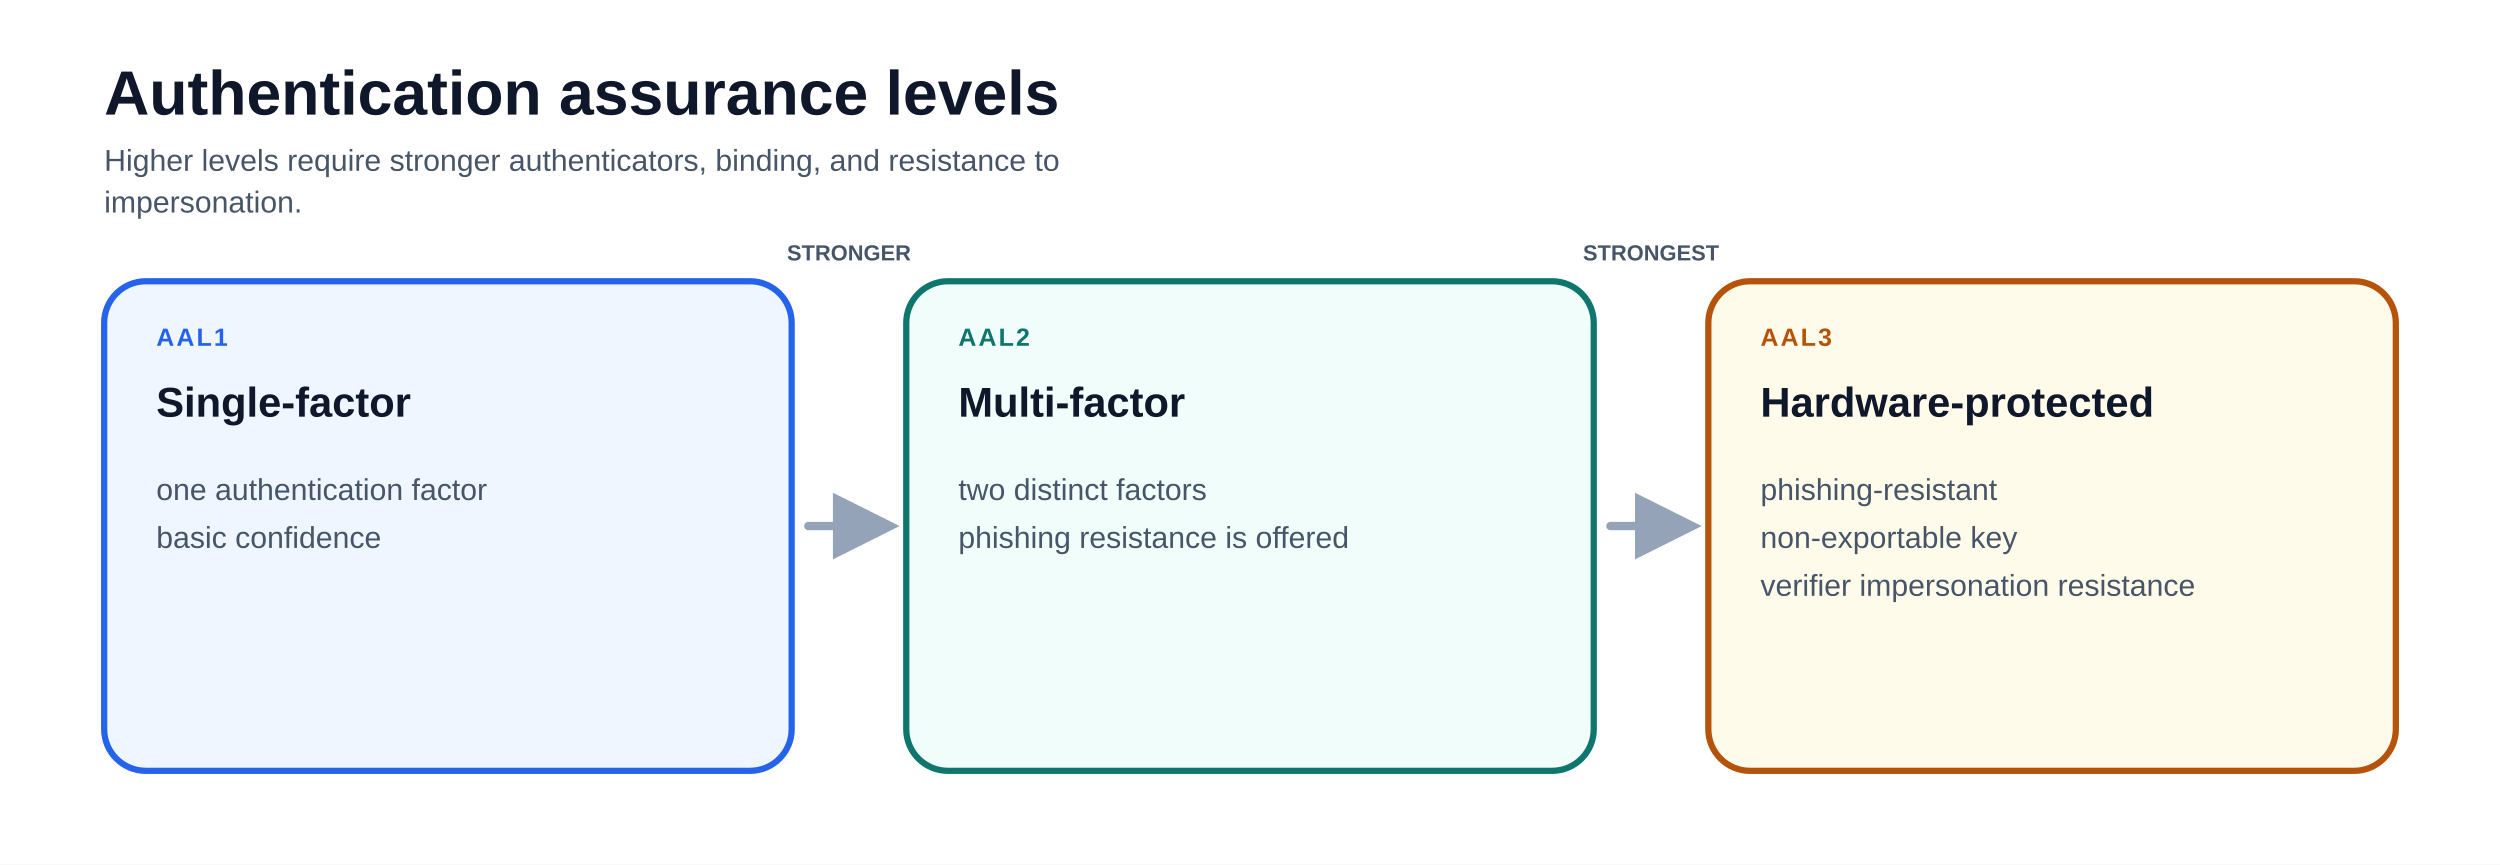
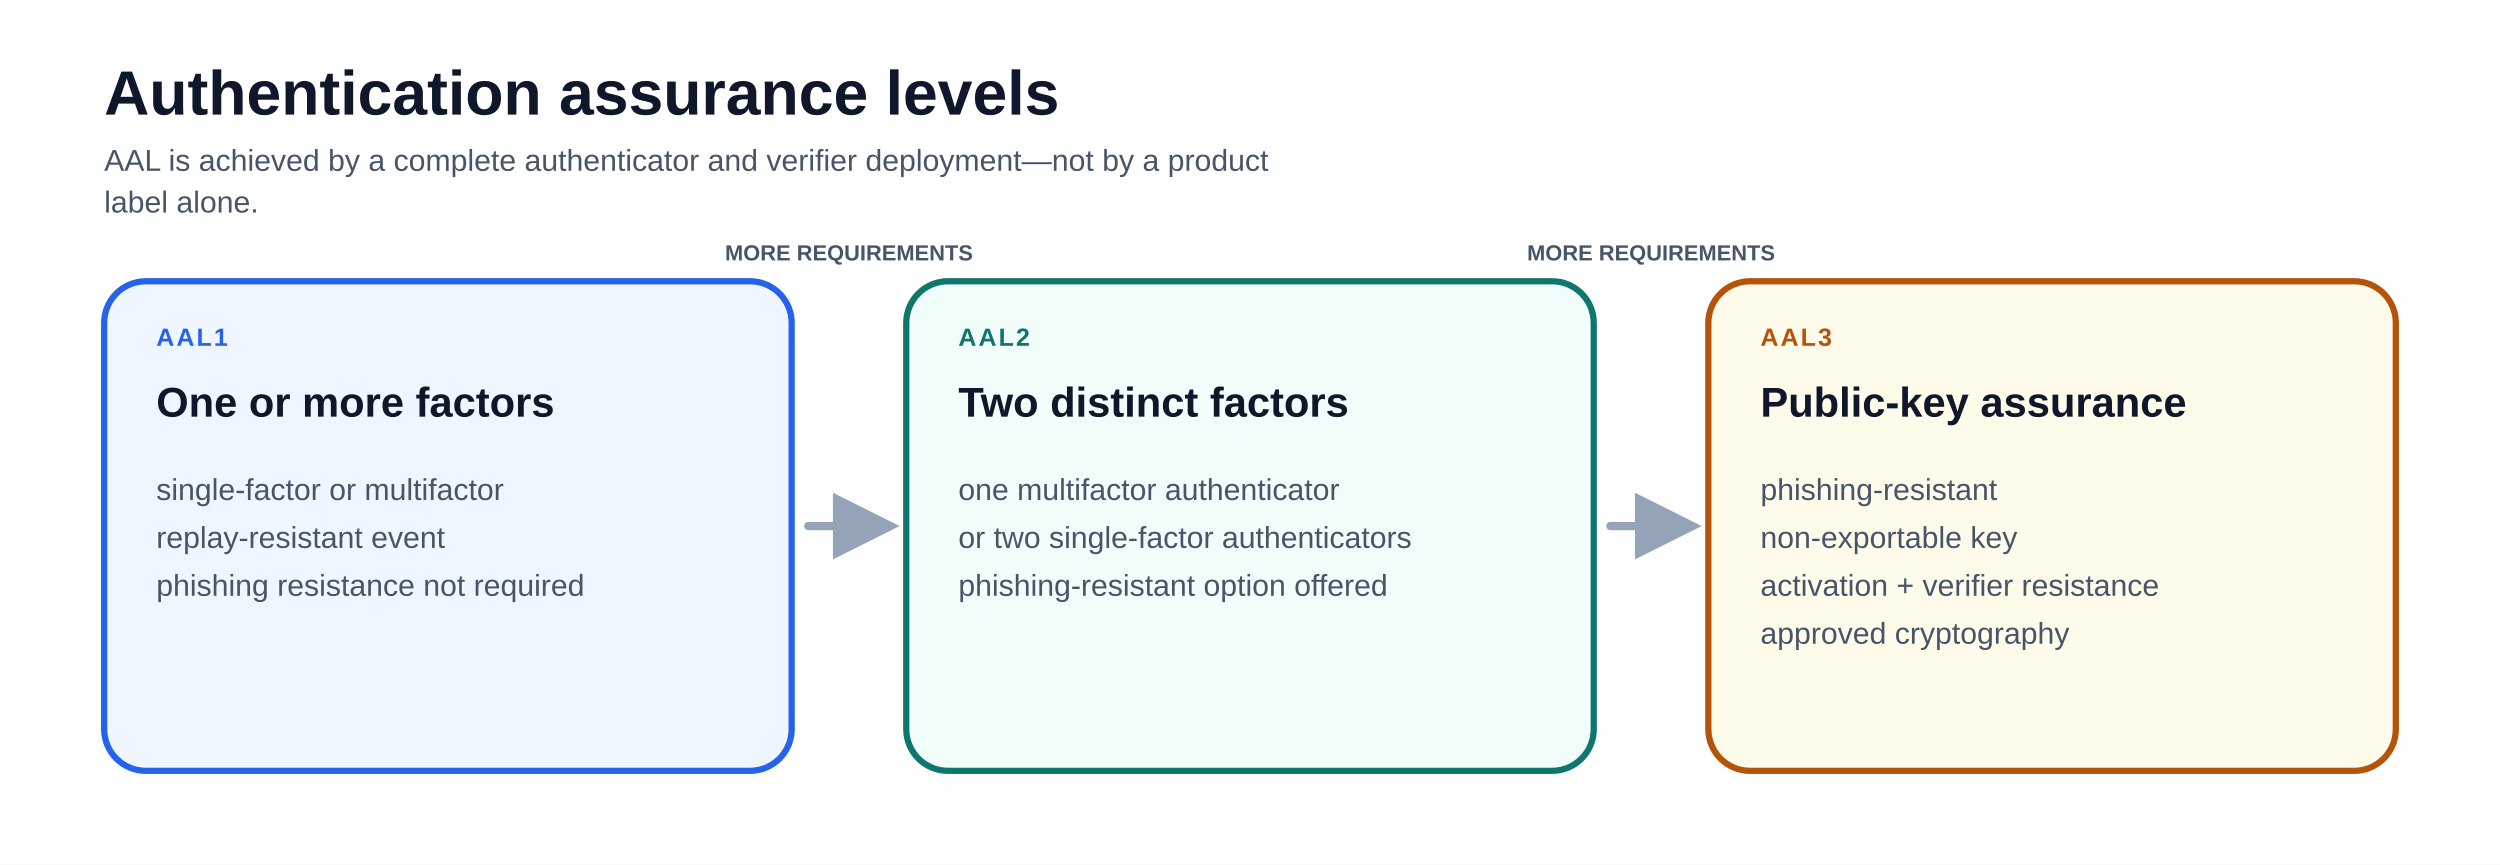
<svg xmlns="http://www.w3.org/2000/svg" viewBox="0 0 1200 415" font-family="-apple-system, BlinkMacSystemFont, 'Segoe UI', Arial, sans-serif" role="img" aria-labelledby="title description">
  <rect width="1200" height="415" fill="#ffffff" />
  <defs>
    <marker id="arrow" viewBox="0 0 10 10" refX="8.5" refY="5" markerWidth="8" markerHeight="8" orient="auto">
      <path d="M0 0 L10 5 L0 10Z" fill="#94a3b8" />
    </marker>
    <marker id="arrow-reverse" viewBox="0 0 10 10" refX="1.5" refY="5" markerWidth="8" markerHeight="8" orient="auto">
      <path d="M10 0 L0 5 L10 10Z" fill="#94a3b8" />
    </marker>
    <marker id="arrow-blue" viewBox="0 0 10 10" refX="8.5" refY="5" markerWidth="8" markerHeight="8" orient="auto">
      <path d="M0 0 L10 5 L0 10Z" fill="#2563eb" />
    </marker>
    <marker id="arrow-teal" viewBox="0 0 10 10" refX="8.5" refY="5" markerWidth="8" markerHeight="8" orient="auto">
      <path d="M0 0 L10 5 L0 10Z" fill="#0f766e" />
    </marker>
    <marker id="arrow-amber" viewBox="0 0 10 10" refX="8.5" refY="5" markerWidth="8" markerHeight="8" orient="auto">
      <path d="M0 0 L10 5 L0 10Z" fill="#b45309" />
    </marker>
    <marker id="arrow-violet" viewBox="0 0 10 10" refX="8.5" refY="5" markerWidth="8" markerHeight="8" orient="auto">
      <path d="M0 0 L10 5 L0 10Z" fill="#7c3aed" />
    </marker>
    <marker id="arrow-red" viewBox="0 0 10 10" refX="8.5" refY="5" markerWidth="8" markerHeight="8" orient="auto">
      <path d="M0 0 L10 5 L0 10Z" fill="#b91c1c" />
    </marker>
  </defs>
  <text x="50" y="55" font-size="30" font-weight="850" fill="#0f172a">Authentication assurance levels</text>
-   <text x="50" y="82" font-size="14.5" fill="#475569">Higher levels require stronger authenticators, binding, and resistance to</text>
-   <text x="50" y="102" font-size="14.5" fill="#475569">impersonation.</text>
+   <text x="50" y="82" font-size="14.5" fill="#475569">AAL is achieved by a complete authenticator and verifier deployment—not by a product</text>
+   <text x="50" y="102" font-size="14.5" fill="#475569">label alone.</text>
  <g>
    <rect x="50" y="135" width="330" height="235" rx="20" fill="#eff6ff" stroke="#2563eb" stroke-width="3" />
    <text x="75" y="166" font-size="12" font-weight="900" letter-spacing="1" fill="#2563eb">AAL1</text>
-     <text x="75" y="200" text-anchor="start" font-size="20" font-weight="800" fill="#0f172a">Single-factor</text>
-     <text x="75" y="240" text-anchor="start" font-size="14.5" font-weight="500" fill="#475569">one authentication factor</text>
-     <text x="75" y="263" text-anchor="start" font-size="14.5" font-weight="500" fill="#475569">basic confidence</text>
+     <text x="75" y="200" text-anchor="start" font-size="20" font-weight="800" fill="#0f172a">One or more factors</text>
+     <text x="75" y="240" text-anchor="start" font-size="14.5" font-weight="500" fill="#475569">single-factor or multifactor</text>
+     <text x="75" y="263" text-anchor="start" font-size="14.5" font-weight="500" fill="#475569">replay-resistant event</text>
+     <text x="75" y="286" text-anchor="start" font-size="14.5" font-weight="500" fill="#475569">phishing resistance not required</text>
  </g>
  <g>
    <rect x="435" y="135" width="330" height="235" rx="20" fill="#f0fdfa" stroke="#0f766e" stroke-width="3" />
    <text x="460" y="166" font-size="12" font-weight="900" letter-spacing="1" fill="#0f766e">AAL2</text>
-     <text x="460" y="200" text-anchor="start" font-size="20" font-weight="800" fill="#0f172a">Multi-factor</text>
-     <text x="460" y="240" text-anchor="start" font-size="14.5" font-weight="500" fill="#475569">two distinct factors</text>
-     <text x="460" y="263" text-anchor="start" font-size="14.5" font-weight="500" fill="#475569">phishing resistance is offered</text>
+     <text x="460" y="200" text-anchor="start" font-size="20" font-weight="800" fill="#0f172a">Two distinct factors</text>
+     <text x="460" y="240" text-anchor="start" font-size="14.5" font-weight="500" fill="#475569">one multifactor authenticator</text>
+     <text x="460" y="263" text-anchor="start" font-size="14.5" font-weight="500" fill="#475569">or two single-factor authenticators</text>
+     <text x="460" y="286" text-anchor="start" font-size="14.5" font-weight="500" fill="#475569">phishing-resistant option offered</text>
  </g>
  <g>
    <rect x="820" y="135" width="330" height="235" rx="20" fill="#fffbeb" stroke="#b45309" stroke-width="3" />
    <text x="845" y="166" font-size="12" font-weight="900" letter-spacing="1" fill="#b45309">AAL3</text>
-     <text x="845" y="200" text-anchor="start" font-size="20" font-weight="800" fill="#0f172a">Hardware-protected</text>
+     <text x="845" y="200" text-anchor="start" font-size="20" font-weight="800" fill="#0f172a">Public-key assurance</text>
    <text x="845" y="240" text-anchor="start" font-size="14.5" font-weight="500" fill="#475569">phishing-resistant</text>
    <text x="845" y="263" text-anchor="start" font-size="14.5" font-weight="500" fill="#475569">non-exportable key</text>
-     <text x="845" y="286" text-anchor="start" font-size="14.5" font-weight="500" fill="#475569">verifier impersonation resistance</text>
+     <text x="845" y="286" text-anchor="start" font-size="14.5" font-weight="500" fill="#475569">activation + verifier resistance</text>
+     <text x="845" y="309" text-anchor="start" font-size="14.5" font-weight="500" fill="#475569">approved cryptography</text>
  </g>
  <path d="M388 252.5 L427 252.5" fill="none" stroke="#94a3b8" stroke-width="4" stroke-linecap="round" marker-end="url(#arrow)" />
-   <text x="407.5" y="125" text-anchor="middle" font-size="10.5" font-weight="800" fill="#475569">STRONGER</text>
+   <text x="407.5" y="125" text-anchor="middle" font-size="10.5" font-weight="800" fill="#475569">MORE REQUIREMENTS</text>
  <path d="M773 252.5 L812 252.5" fill="none" stroke="#94a3b8" stroke-width="4" stroke-linecap="round" marker-end="url(#arrow)" />
-   <text x="792.5" y="125" text-anchor="middle" font-size="10.5" font-weight="800" fill="#475569">STRONGEST</text>
+   <text x="792.5" y="125" text-anchor="middle" font-size="10.5" font-weight="800" fill="#475569">MORE REQUIREMENTS</text>
</svg>
